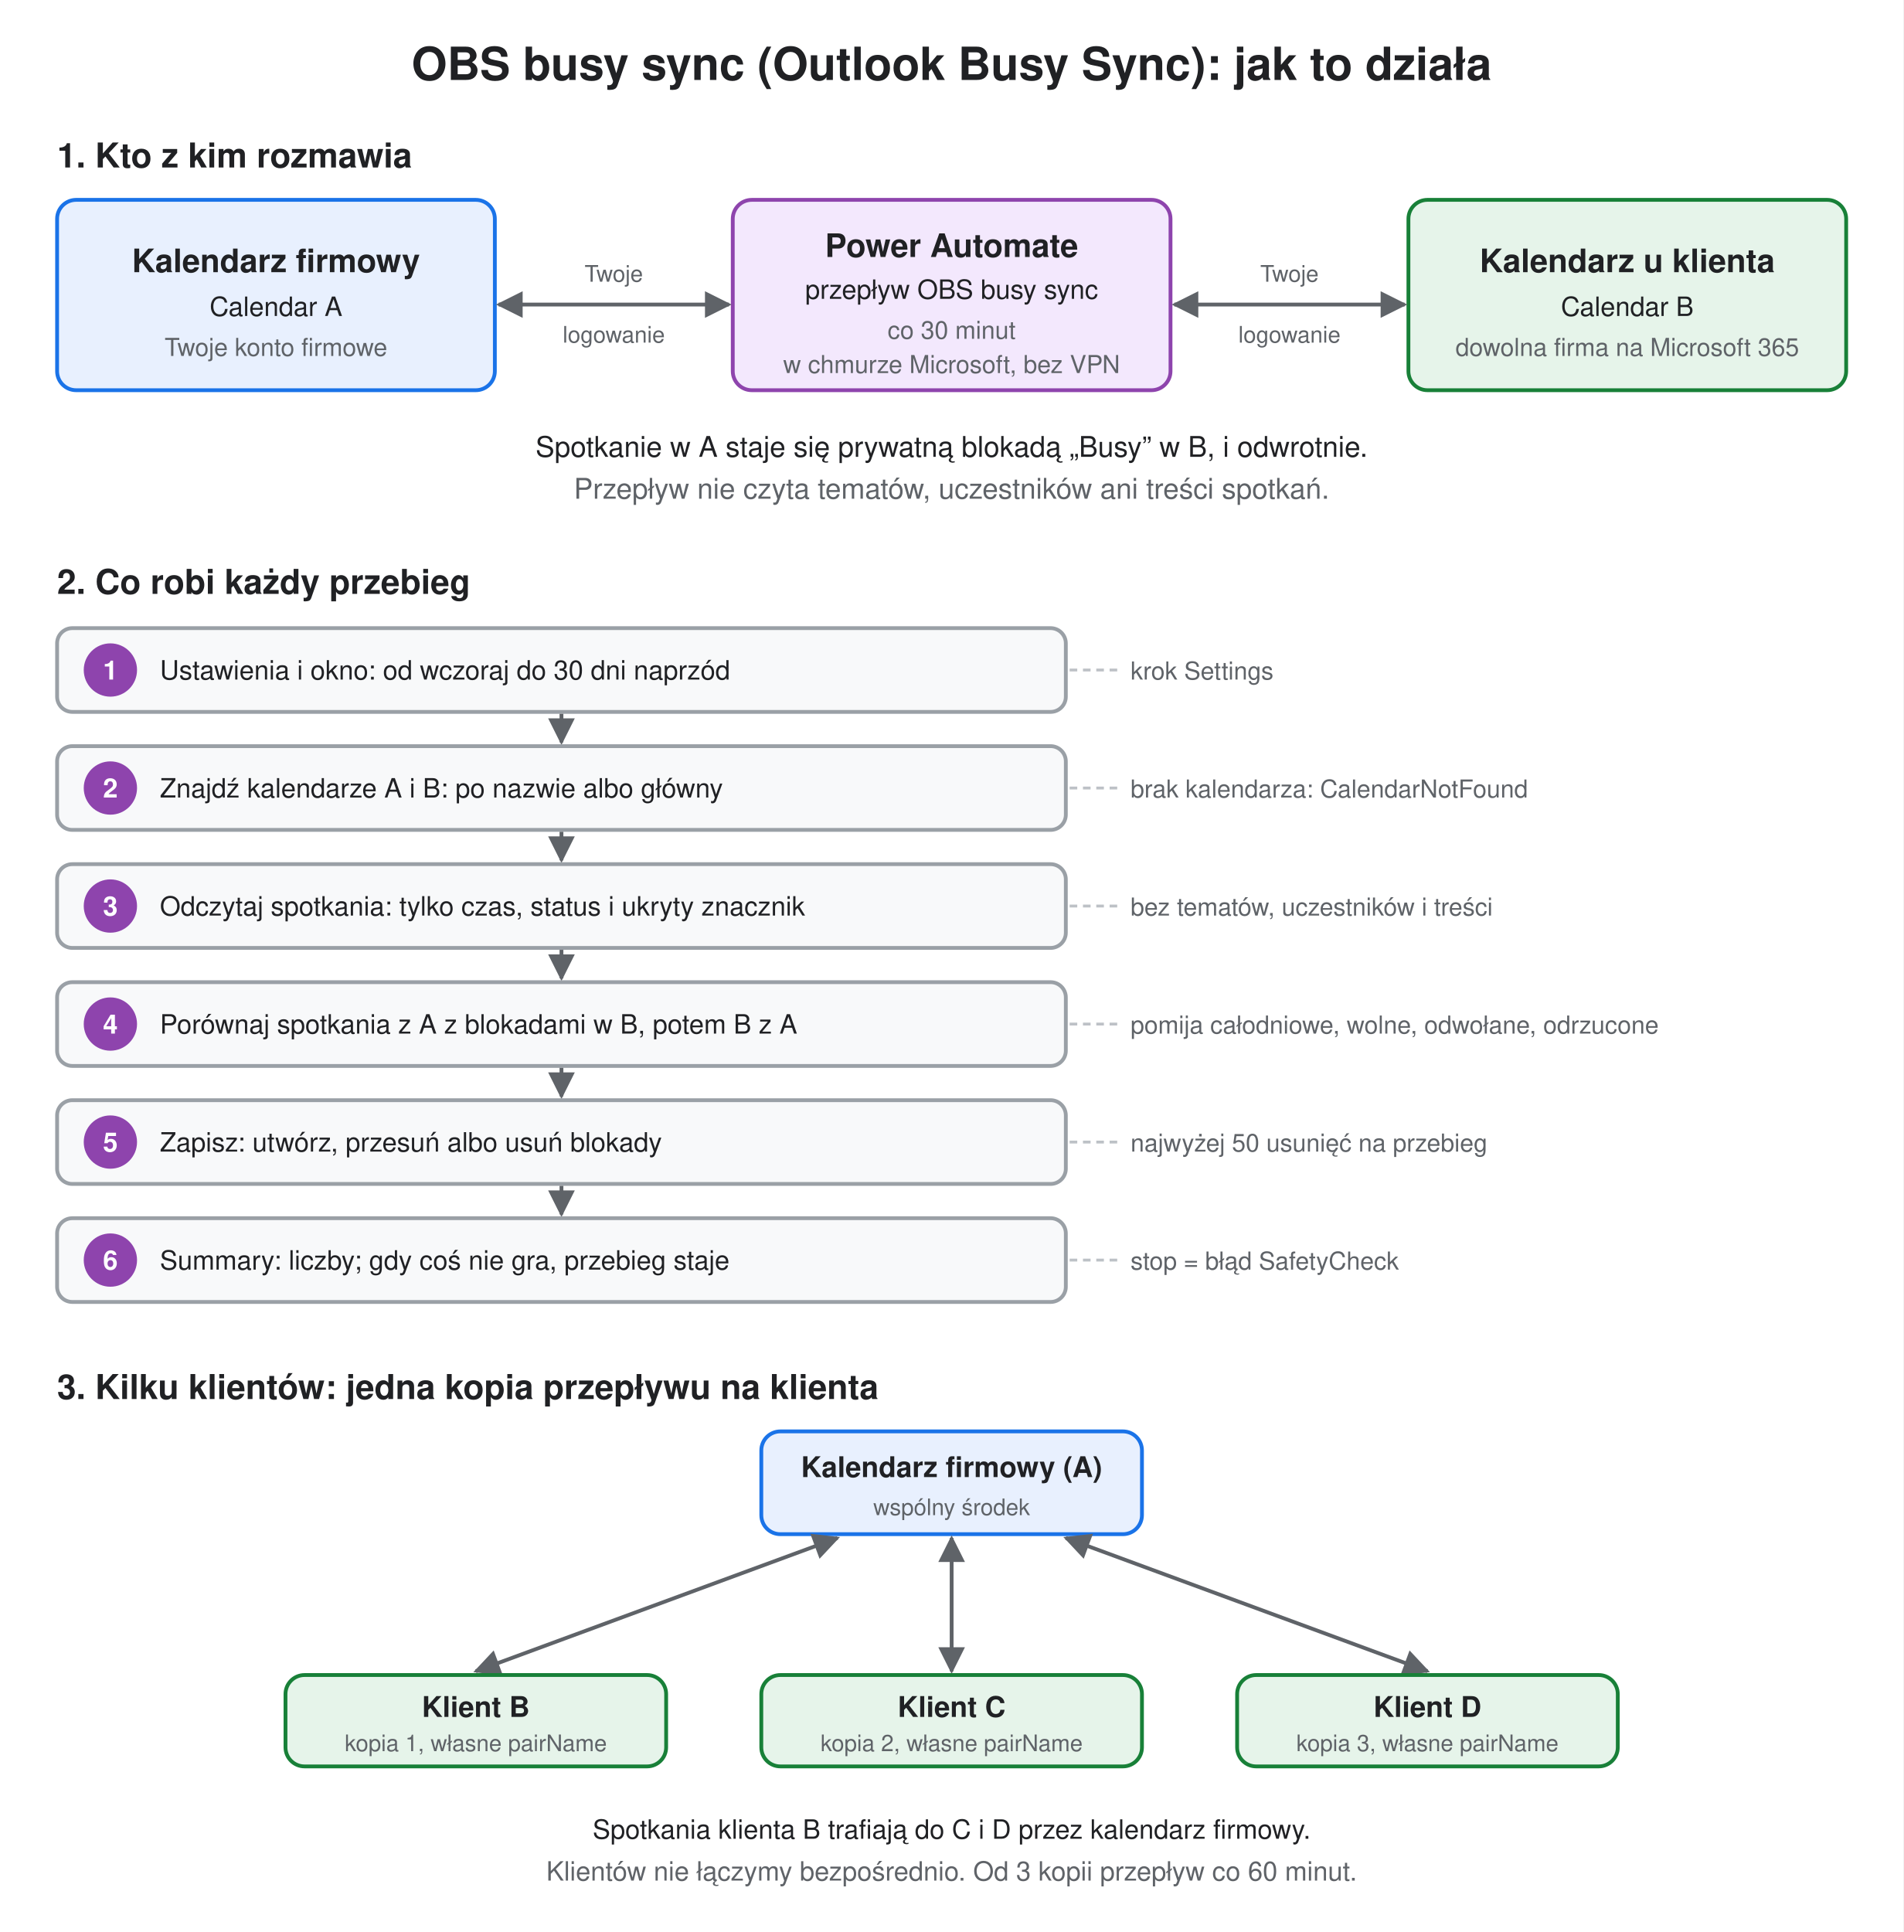
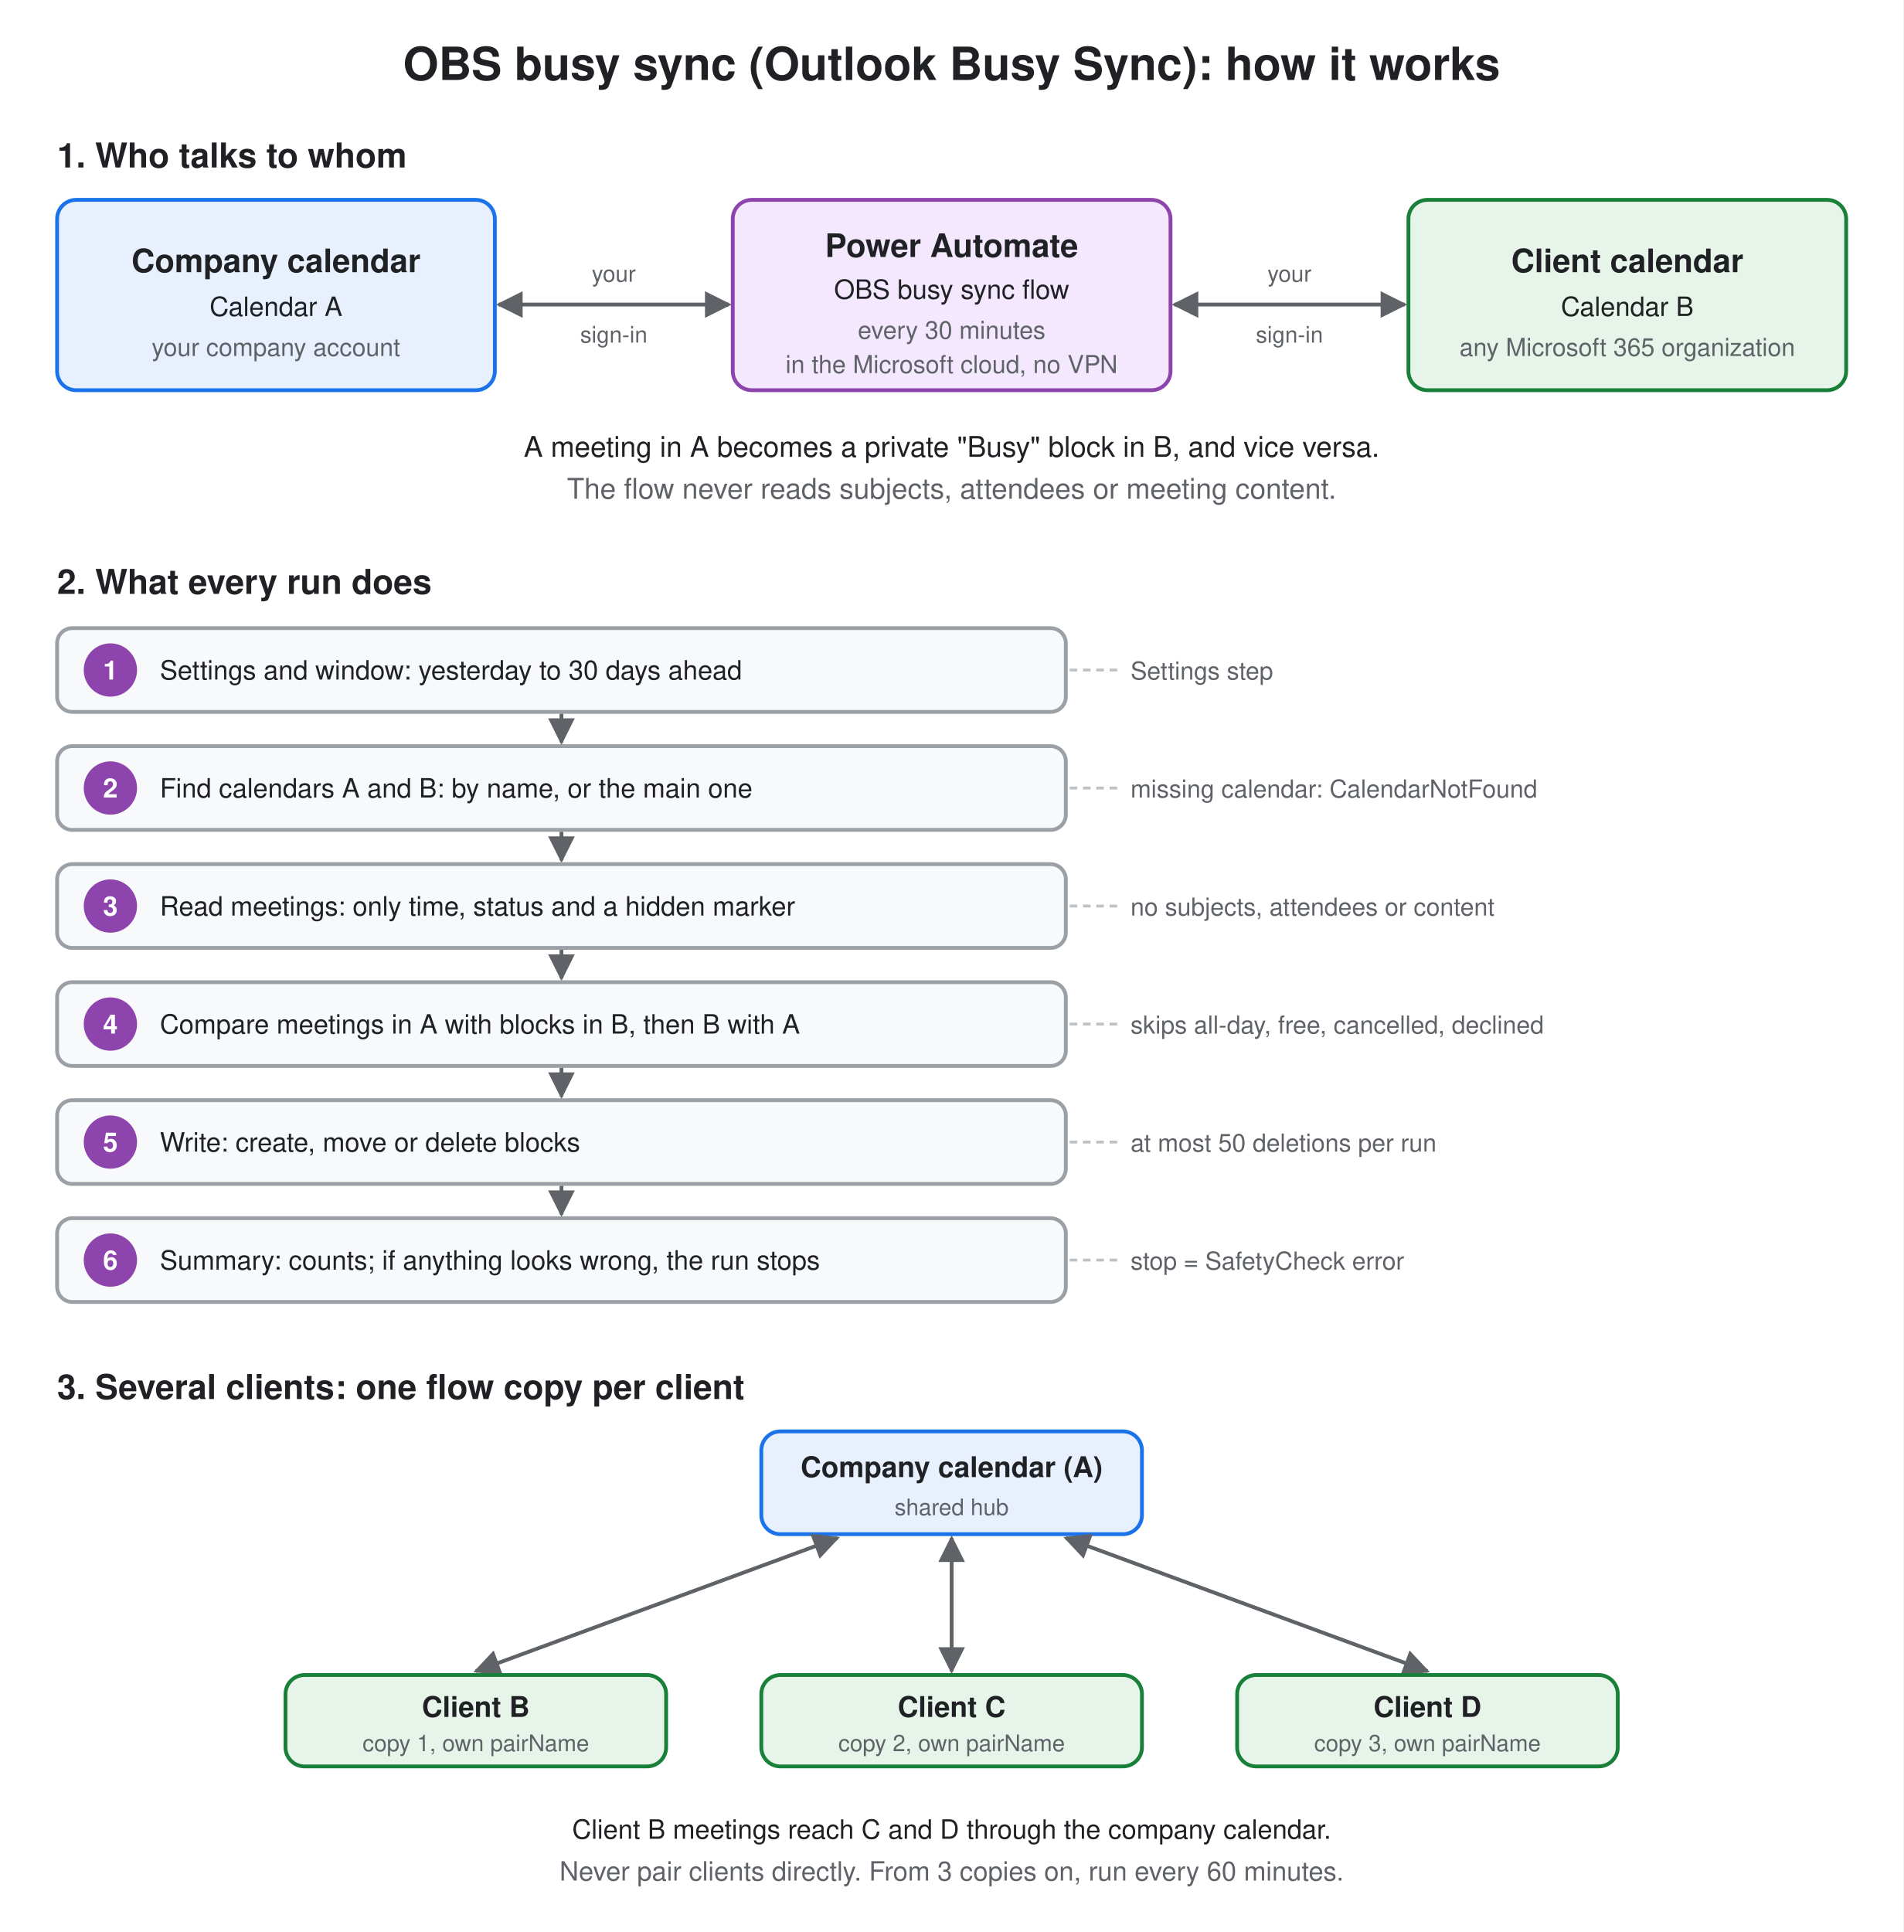
<svg xmlns="http://www.w3.org/2000/svg" width="1000" height="1015" viewBox="0 0 1000 1015">
  <defs>
    <marker id="ar" viewBox="0 0 10 10" refX="9" refY="5" markerWidth="7" markerHeight="7" orient="auto-start-reverse">
      <path d="M0,0 L10,5 L0,10 z" fill="#5F6368" />
    </marker>
  </defs>
  <rect width="1000" height="1015" fill="#FFFFFF" />
-   <text x="500" y="42" font-family="Helvetica, Arial, sans-serif" font-size="24" font-weight="bold" fill="#202124" text-anchor="middle">OBS busy sync (Outlook Busy Sync): jak to działa</text>
-   <text x="30" y="88" font-family="Helvetica, Arial, sans-serif" font-size="18" font-weight="bold" fill="#202124" text-anchor="start">1. Kto z kim rozmawia</text>
+   <text x="500" y="42" font-family="Helvetica, Arial, sans-serif" font-size="24" font-weight="bold" fill="#202124" text-anchor="middle">OBS busy sync (Outlook Busy Sync): how it works</text>
+   <text x="30" y="88" font-family="Helvetica, Arial, sans-serif" font-size="18" font-weight="bold" fill="#202124" text-anchor="start">1. Who talks to whom</text>
  <rect x="30" y="105" width="230" height="100" rx="10" fill="#E8F0FE" stroke="#1A73E8" stroke-width="2" />
-   <text x="145" y="143" font-family="Helvetica, Arial, sans-serif" font-size="17" font-weight="bold" fill="#202124" text-anchor="middle">Kalendarz firmowy</text>
+   <text x="145" y="143" font-family="Helvetica, Arial, sans-serif" font-size="17" font-weight="bold" fill="#202124" text-anchor="middle">Company calendar</text>
  <text x="145" y="166" font-family="Helvetica, Arial, sans-serif" font-size="14" fill="#202124" text-anchor="middle">Calendar A</text>
-   <text x="145" y="187" font-family="Helvetica, Arial, sans-serif" font-size="13" fill="#5F6368" text-anchor="middle">Twoje konto firmowe</text>
+   <text x="145" y="187" font-family="Helvetica, Arial, sans-serif" font-size="13" fill="#5F6368" text-anchor="middle">your company account</text>
  <rect x="385" y="105" width="230" height="100" rx="10" fill="#F3E8FD" stroke="#8E44AD" stroke-width="2" />
  <text x="500" y="135" font-family="Helvetica, Arial, sans-serif" font-size="17" font-weight="bold" fill="#202124" text-anchor="middle">Power Automate</text>
-   <text x="500" y="157" font-family="Helvetica, Arial, sans-serif" font-size="14" fill="#202124" text-anchor="middle">przepływ OBS busy sync</text>
-   <text x="500" y="178" font-family="Helvetica, Arial, sans-serif" font-size="13" fill="#5F6368" text-anchor="middle">co 30 minut</text>
-   <text x="500" y="196" font-family="Helvetica, Arial, sans-serif" font-size="13" fill="#5F6368" text-anchor="middle">w chmurze Microsoft, bez VPN</text>
+   <text x="500" y="157" font-family="Helvetica, Arial, sans-serif" font-size="14" fill="#202124" text-anchor="middle">OBS busy sync flow</text>
+   <text x="500" y="178" font-family="Helvetica, Arial, sans-serif" font-size="13" fill="#5F6368" text-anchor="middle">every 30 minutes</text>
+   <text x="500" y="196" font-family="Helvetica, Arial, sans-serif" font-size="13" fill="#5F6368" text-anchor="middle">in the Microsoft cloud, no VPN</text>
  <rect x="740" y="105" width="230" height="100" rx="10" fill="#E6F4EA" stroke="#188038" stroke-width="2" />
-   <text x="855" y="143" font-family="Helvetica, Arial, sans-serif" font-size="17" font-weight="bold" fill="#202124" text-anchor="middle">Kalendarz u klienta</text>
+   <text x="855" y="143" font-family="Helvetica, Arial, sans-serif" font-size="17" font-weight="bold" fill="#202124" text-anchor="middle">Client calendar</text>
  <text x="855" y="166" font-family="Helvetica, Arial, sans-serif" font-size="14" fill="#202124" text-anchor="middle">Calendar B</text>
-   <text x="855" y="187" font-family="Helvetica, Arial, sans-serif" font-size="13" fill="#5F6368" text-anchor="middle">dowolna firma na Microsoft 365</text>
+   <text x="855" y="187" font-family="Helvetica, Arial, sans-serif" font-size="13" fill="#5F6368" text-anchor="middle">any Microsoft 365 organization</text>
  <line x1="262" y1="160" x2="383" y2="160" stroke="#5F6368" stroke-width="2" marker-start="url(#ar)" marker-end="url(#ar)" />
-   <text x="322.5" y="148" font-family="Helvetica, Arial, sans-serif" font-size="12" fill="#5F6368" text-anchor="middle">Twoje</text>
-   <text x="322.5" y="180" font-family="Helvetica, Arial, sans-serif" font-size="12" fill="#5F6368" text-anchor="middle">logowanie</text>
+   <text x="322.5" y="148" font-family="Helvetica, Arial, sans-serif" font-size="12" fill="#5F6368" text-anchor="middle">your</text>
+   <text x="322.5" y="180" font-family="Helvetica, Arial, sans-serif" font-size="12" fill="#5F6368" text-anchor="middle">sign-in</text>
  <line x1="617" y1="160" x2="738" y2="160" stroke="#5F6368" stroke-width="2" marker-start="url(#ar)" marker-end="url(#ar)" />
-   <text x="677.5" y="148" font-family="Helvetica, Arial, sans-serif" font-size="12" fill="#5F6368" text-anchor="middle">Twoje</text>
-   <text x="677.5" y="180" font-family="Helvetica, Arial, sans-serif" font-size="12" fill="#5F6368" text-anchor="middle">logowanie</text>
-   <text x="500" y="240" font-family="Helvetica, Arial, sans-serif" font-size="15" fill="#202124" text-anchor="middle">Spotkanie w A staje się prywatną blokadą „Busy” w B, i odwrotnie.</text>
-   <text x="500" y="262" font-family="Helvetica, Arial, sans-serif" font-size="15" fill="#5F6368" text-anchor="middle">Przepływ nie czyta tematów, uczestników ani treści spotkań.</text>
-   <text x="30" y="312" font-family="Helvetica, Arial, sans-serif" font-size="18" font-weight="bold" fill="#202124" text-anchor="start">2. Co robi każdy przebieg</text>
+   <text x="677.5" y="148" font-family="Helvetica, Arial, sans-serif" font-size="12" fill="#5F6368" text-anchor="middle">your</text>
+   <text x="677.5" y="180" font-family="Helvetica, Arial, sans-serif" font-size="12" fill="#5F6368" text-anchor="middle">sign-in</text>
+   <text x="500" y="240" font-family="Helvetica, Arial, sans-serif" font-size="15" fill="#202124" text-anchor="middle">A meeting in A becomes a private "Busy" block in B, and vice versa.</text>
+   <text x="500" y="262" font-family="Helvetica, Arial, sans-serif" font-size="15" fill="#5F6368" text-anchor="middle">The flow never reads subjects, attendees or meeting content.</text>
+   <text x="30" y="312" font-family="Helvetica, Arial, sans-serif" font-size="18" font-weight="bold" fill="#202124" text-anchor="start">2. What every run does</text>
  <rect x="30" y="330" width="530" height="44" rx="8" fill="#F8F9FA" stroke="#9AA0A6" stroke-width="2" />
  <circle cx="58" cy="352" r="14" fill="#8E44AD" />
  <text x="58" y="357" font-family="Helvetica, Arial, sans-serif" font-size="14" font-weight="bold" fill="#FFFFFF" text-anchor="middle">1</text>
-   <text x="84" y="357" font-family="Helvetica, Arial, sans-serif" font-size="14" fill="#202124" text-anchor="start">Ustawienia i okno: od wczoraj do 30 dni naprzód</text>
+   <text x="84" y="357" font-family="Helvetica, Arial, sans-serif" font-size="14" fill="#202124" text-anchor="start">Settings and window: yesterday to 30 days ahead</text>
  <line x1="562" y1="352" x2="588" y2="352" stroke="#BDC1C6" stroke-width="1.5" stroke-dasharray="4 3" />
-   <text x="594" y="357" font-family="Helvetica, Arial, sans-serif" font-size="13" fill="#5F6368" text-anchor="start">krok Settings</text>
+   <text x="594" y="357" font-family="Helvetica, Arial, sans-serif" font-size="13" fill="#5F6368" text-anchor="start">Settings step</text>
  <line x1="295" y1="375" x2="295" y2="390" stroke="#5F6368" stroke-width="2" marker-end="url(#ar)" />
  <rect x="30" y="392" width="530" height="44" rx="8" fill="#F8F9FA" stroke="#9AA0A6" stroke-width="2" />
  <circle cx="58" cy="414" r="14" fill="#8E44AD" />
  <text x="58" y="419" font-family="Helvetica, Arial, sans-serif" font-size="14" font-weight="bold" fill="#FFFFFF" text-anchor="middle">2</text>
-   <text x="84" y="419" font-family="Helvetica, Arial, sans-serif" font-size="14" fill="#202124" text-anchor="start">Znajdź kalendarze A i B: po nazwie albo główny</text>
+   <text x="84" y="419" font-family="Helvetica, Arial, sans-serif" font-size="14" fill="#202124" text-anchor="start">Find calendars A and B: by name, or the main one</text>
  <line x1="562" y1="414" x2="588" y2="414" stroke="#BDC1C6" stroke-width="1.5" stroke-dasharray="4 3" />
-   <text x="594" y="419" font-family="Helvetica, Arial, sans-serif" font-size="13" fill="#5F6368" text-anchor="start">brak kalendarza: CalendarNotFound</text>
+   <text x="594" y="419" font-family="Helvetica, Arial, sans-serif" font-size="13" fill="#5F6368" text-anchor="start">missing calendar: CalendarNotFound</text>
  <line x1="295" y1="437" x2="295" y2="452" stroke="#5F6368" stroke-width="2" marker-end="url(#ar)" />
  <rect x="30" y="454" width="530" height="44" rx="8" fill="#F8F9FA" stroke="#9AA0A6" stroke-width="2" />
  <circle cx="58" cy="476" r="14" fill="#8E44AD" />
  <text x="58" y="481" font-family="Helvetica, Arial, sans-serif" font-size="14" font-weight="bold" fill="#FFFFFF" text-anchor="middle">3</text>
-   <text x="84" y="481" font-family="Helvetica, Arial, sans-serif" font-size="14" fill="#202124" text-anchor="start">Odczytaj spotkania: tylko czas, status i ukryty znacznik</text>
+   <text x="84" y="481" font-family="Helvetica, Arial, sans-serif" font-size="14" fill="#202124" text-anchor="start">Read meetings: only time, status and a hidden marker</text>
  <line x1="562" y1="476" x2="588" y2="476" stroke="#BDC1C6" stroke-width="1.5" stroke-dasharray="4 3" />
-   <text x="594" y="481" font-family="Helvetica, Arial, sans-serif" font-size="13" fill="#5F6368" text-anchor="start">bez tematów, uczestników i treści</text>
+   <text x="594" y="481" font-family="Helvetica, Arial, sans-serif" font-size="13" fill="#5F6368" text-anchor="start">no subjects, attendees or content</text>
  <line x1="295" y1="499" x2="295" y2="514" stroke="#5F6368" stroke-width="2" marker-end="url(#ar)" />
  <rect x="30" y="516" width="530" height="44" rx="8" fill="#F8F9FA" stroke="#9AA0A6" stroke-width="2" />
  <circle cx="58" cy="538" r="14" fill="#8E44AD" />
  <text x="58" y="543" font-family="Helvetica, Arial, sans-serif" font-size="14" font-weight="bold" fill="#FFFFFF" text-anchor="middle">4</text>
-   <text x="84" y="543" font-family="Helvetica, Arial, sans-serif" font-size="14" fill="#202124" text-anchor="start">Porównaj spotkania z A z blokadami w B, potem B z A</text>
+   <text x="84" y="543" font-family="Helvetica, Arial, sans-serif" font-size="14" fill="#202124" text-anchor="start">Compare meetings in A with blocks in B, then B with A</text>
  <line x1="562" y1="538" x2="588" y2="538" stroke="#BDC1C6" stroke-width="1.5" stroke-dasharray="4 3" />
-   <text x="594" y="543" font-family="Helvetica, Arial, sans-serif" font-size="13" fill="#5F6368" text-anchor="start">pomija całodniowe, wolne, odwołane, odrzucone</text>
+   <text x="594" y="543" font-family="Helvetica, Arial, sans-serif" font-size="13" fill="#5F6368" text-anchor="start">skips all-day, free, cancelled, declined</text>
  <line x1="295" y1="561" x2="295" y2="576" stroke="#5F6368" stroke-width="2" marker-end="url(#ar)" />
  <rect x="30" y="578" width="530" height="44" rx="8" fill="#F8F9FA" stroke="#9AA0A6" stroke-width="2" />
  <circle cx="58" cy="600" r="14" fill="#8E44AD" />
  <text x="58" y="605" font-family="Helvetica, Arial, sans-serif" font-size="14" font-weight="bold" fill="#FFFFFF" text-anchor="middle">5</text>
-   <text x="84" y="605" font-family="Helvetica, Arial, sans-serif" font-size="14" fill="#202124" text-anchor="start">Zapisz: utwórz, przesuń albo usuń blokady</text>
+   <text x="84" y="605" font-family="Helvetica, Arial, sans-serif" font-size="14" fill="#202124" text-anchor="start">Write: create, move or delete blocks</text>
  <line x1="562" y1="600" x2="588" y2="600" stroke="#BDC1C6" stroke-width="1.5" stroke-dasharray="4 3" />
-   <text x="594" y="605" font-family="Helvetica, Arial, sans-serif" font-size="13" fill="#5F6368" text-anchor="start">najwyżej 50 usunięć na przebieg</text>
+   <text x="594" y="605" font-family="Helvetica, Arial, sans-serif" font-size="13" fill="#5F6368" text-anchor="start">at most 50 deletions per run</text>
  <line x1="295" y1="623" x2="295" y2="638" stroke="#5F6368" stroke-width="2" marker-end="url(#ar)" />
  <rect x="30" y="640" width="530" height="44" rx="8" fill="#F8F9FA" stroke="#9AA0A6" stroke-width="2" />
  <circle cx="58" cy="662" r="14" fill="#8E44AD" />
  <text x="58" y="667" font-family="Helvetica, Arial, sans-serif" font-size="14" font-weight="bold" fill="#FFFFFF" text-anchor="middle">6</text>
-   <text x="84" y="667" font-family="Helvetica, Arial, sans-serif" font-size="14" fill="#202124" text-anchor="start">Summary: liczby; gdy coś nie gra, przebieg staje</text>
+   <text x="84" y="667" font-family="Helvetica, Arial, sans-serif" font-size="14" fill="#202124" text-anchor="start">Summary: counts; if anything looks wrong, the run stops</text>
  <line x1="562" y1="662" x2="588" y2="662" stroke="#BDC1C6" stroke-width="1.5" stroke-dasharray="4 3" />
-   <text x="594" y="667" font-family="Helvetica, Arial, sans-serif" font-size="13" fill="#5F6368" text-anchor="start">stop = błąd SafetyCheck</text>
-   <text x="30" y="735" font-family="Helvetica, Arial, sans-serif" font-size="18" font-weight="bold" fill="#202124" text-anchor="start">3. Kilku klientów: jedna kopia przepływu na klienta</text>
+   <text x="594" y="667" font-family="Helvetica, Arial, sans-serif" font-size="13" fill="#5F6368" text-anchor="start">stop = SafetyCheck error</text>
+   <text x="30" y="735" font-family="Helvetica, Arial, sans-serif" font-size="18" font-weight="bold" fill="#202124" text-anchor="start">3. Several clients: one flow copy per client</text>
  <rect x="400" y="752" width="200" height="54" rx="10" fill="#E8F0FE" stroke="#1A73E8" stroke-width="2" />
-   <text x="500" y="776" font-family="Helvetica, Arial, sans-serif" font-size="15" font-weight="bold" fill="#202124" text-anchor="middle">Kalendarz firmowy (A)</text>
-   <text x="500" y="796" font-family="Helvetica, Arial, sans-serif" font-size="12" fill="#5F6368" text-anchor="middle">wspólny środek</text>
+   <text x="500" y="776" font-family="Helvetica, Arial, sans-serif" font-size="15" font-weight="bold" fill="#202124" text-anchor="middle">Company calendar (A)</text>
+   <text x="500" y="796" font-family="Helvetica, Arial, sans-serif" font-size="12" fill="#5F6368" text-anchor="middle">shared hub</text>
  <line x1="440" y1="808" x2="250" y2="878" stroke="#5F6368" stroke-width="2" marker-start="url(#ar)" marker-end="url(#ar)" />
  <rect x="150" y="880" width="200" height="48" rx="10" fill="#E6F4EA" stroke="#188038" stroke-width="2" />
-   <text x="250" y="902" font-family="Helvetica, Arial, sans-serif" font-size="15" font-weight="bold" fill="#202124" text-anchor="middle">Klient B</text>
-   <text x="250" y="920" font-family="Helvetica, Arial, sans-serif" font-size="12" fill="#5F6368" text-anchor="middle">kopia 1, własne pairName</text>
+   <text x="250" y="902" font-family="Helvetica, Arial, sans-serif" font-size="15" font-weight="bold" fill="#202124" text-anchor="middle">Client B</text>
+   <text x="250" y="920" font-family="Helvetica, Arial, sans-serif" font-size="12" fill="#5F6368" text-anchor="middle">copy 1, own pairName</text>
  <line x1="500" y1="808" x2="500" y2="878" stroke="#5F6368" stroke-width="2" marker-start="url(#ar)" marker-end="url(#ar)" />
  <rect x="400" y="880" width="200" height="48" rx="10" fill="#E6F4EA" stroke="#188038" stroke-width="2" />
-   <text x="500" y="902" font-family="Helvetica, Arial, sans-serif" font-size="15" font-weight="bold" fill="#202124" text-anchor="middle">Klient C</text>
-   <text x="500" y="920" font-family="Helvetica, Arial, sans-serif" font-size="12" fill="#5F6368" text-anchor="middle">kopia 2, własne pairName</text>
+   <text x="500" y="902" font-family="Helvetica, Arial, sans-serif" font-size="15" font-weight="bold" fill="#202124" text-anchor="middle">Client C</text>
+   <text x="500" y="920" font-family="Helvetica, Arial, sans-serif" font-size="12" fill="#5F6368" text-anchor="middle">copy 2, own pairName</text>
  <line x1="560" y1="808" x2="750" y2="878" stroke="#5F6368" stroke-width="2" marker-start="url(#ar)" marker-end="url(#ar)" />
  <rect x="650" y="880" width="200" height="48" rx="10" fill="#E6F4EA" stroke="#188038" stroke-width="2" />
-   <text x="750" y="902" font-family="Helvetica, Arial, sans-serif" font-size="15" font-weight="bold" fill="#202124" text-anchor="middle">Klient D</text>
-   <text x="750" y="920" font-family="Helvetica, Arial, sans-serif" font-size="12" fill="#5F6368" text-anchor="middle">kopia 3, własne pairName</text>
-   <text x="500" y="966" font-family="Helvetica, Arial, sans-serif" font-size="14" fill="#202124" text-anchor="middle">Spotkania klienta B trafiają do C i D przez kalendarz firmowy.</text>
-   <text x="500" y="988" font-family="Helvetica, Arial, sans-serif" font-size="14" fill="#5F6368" text-anchor="middle">Klientów nie łączymy bezpośrednio. Od 3 kopii przepływ co 60 minut.</text>
+   <text x="750" y="902" font-family="Helvetica, Arial, sans-serif" font-size="15" font-weight="bold" fill="#202124" text-anchor="middle">Client D</text>
+   <text x="750" y="920" font-family="Helvetica, Arial, sans-serif" font-size="12" fill="#5F6368" text-anchor="middle">copy 3, own pairName</text>
+   <text x="500" y="966" font-family="Helvetica, Arial, sans-serif" font-size="14" fill="#202124" text-anchor="middle">Client B meetings reach C and D through the company calendar.</text>
+   <text x="500" y="988" font-family="Helvetica, Arial, sans-serif" font-size="14" fill="#5F6368" text-anchor="middle">Never pair clients directly. From 3 copies on, run every 60 minutes.</text>
</svg>
